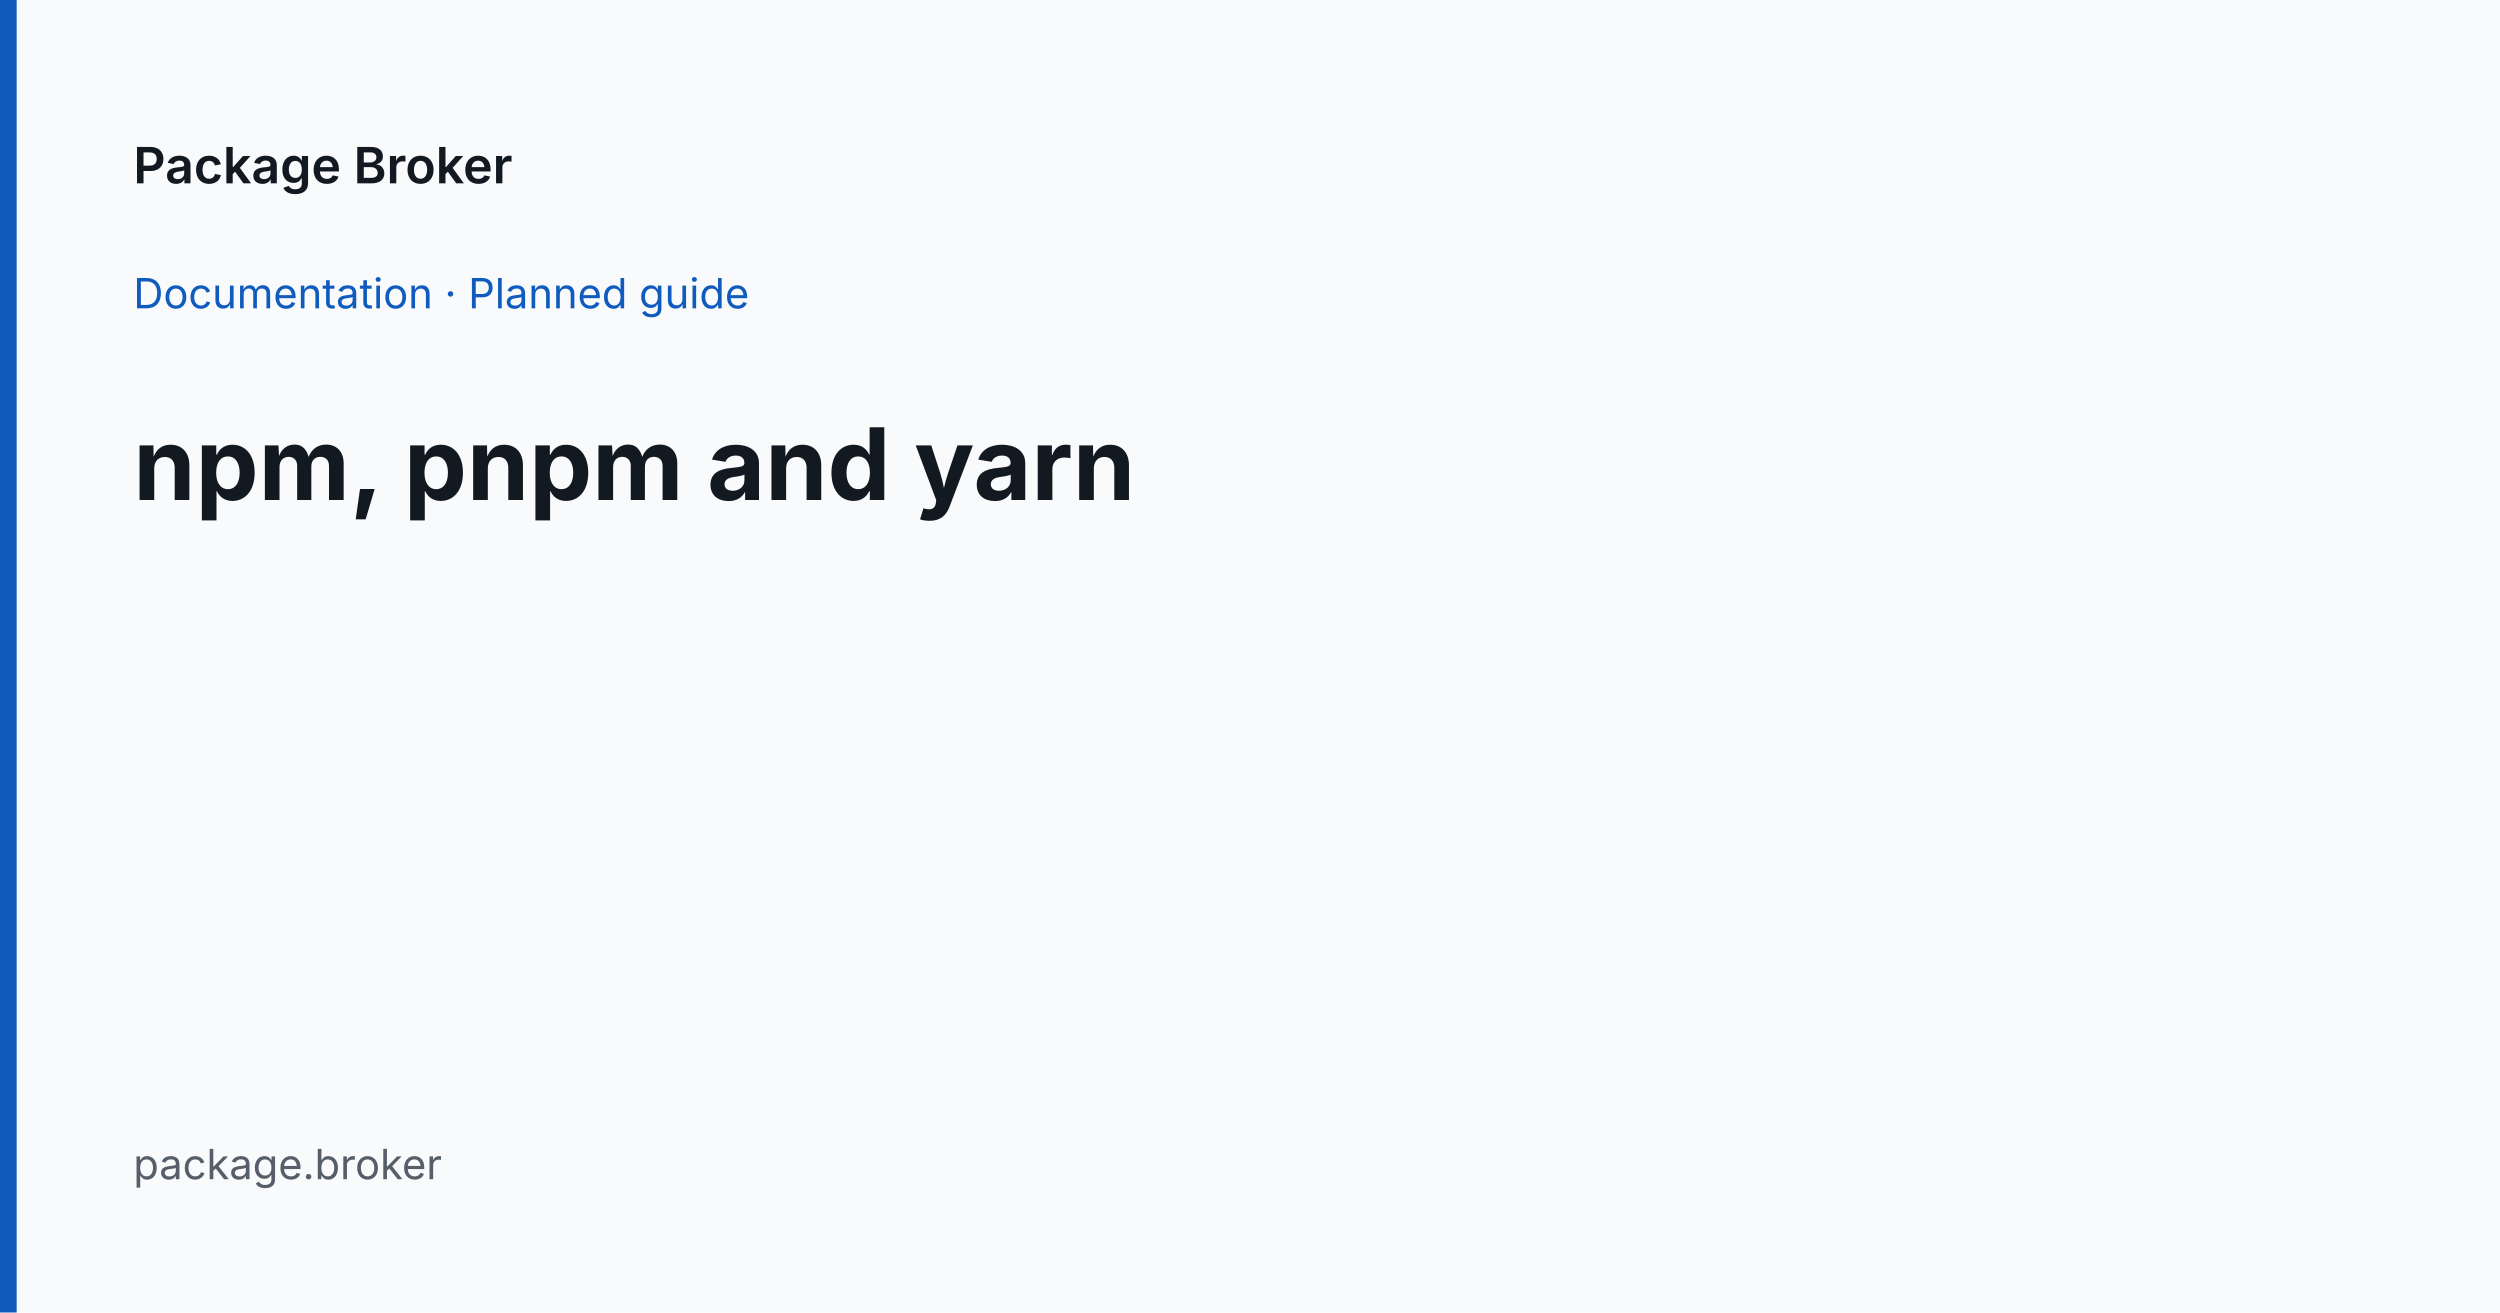
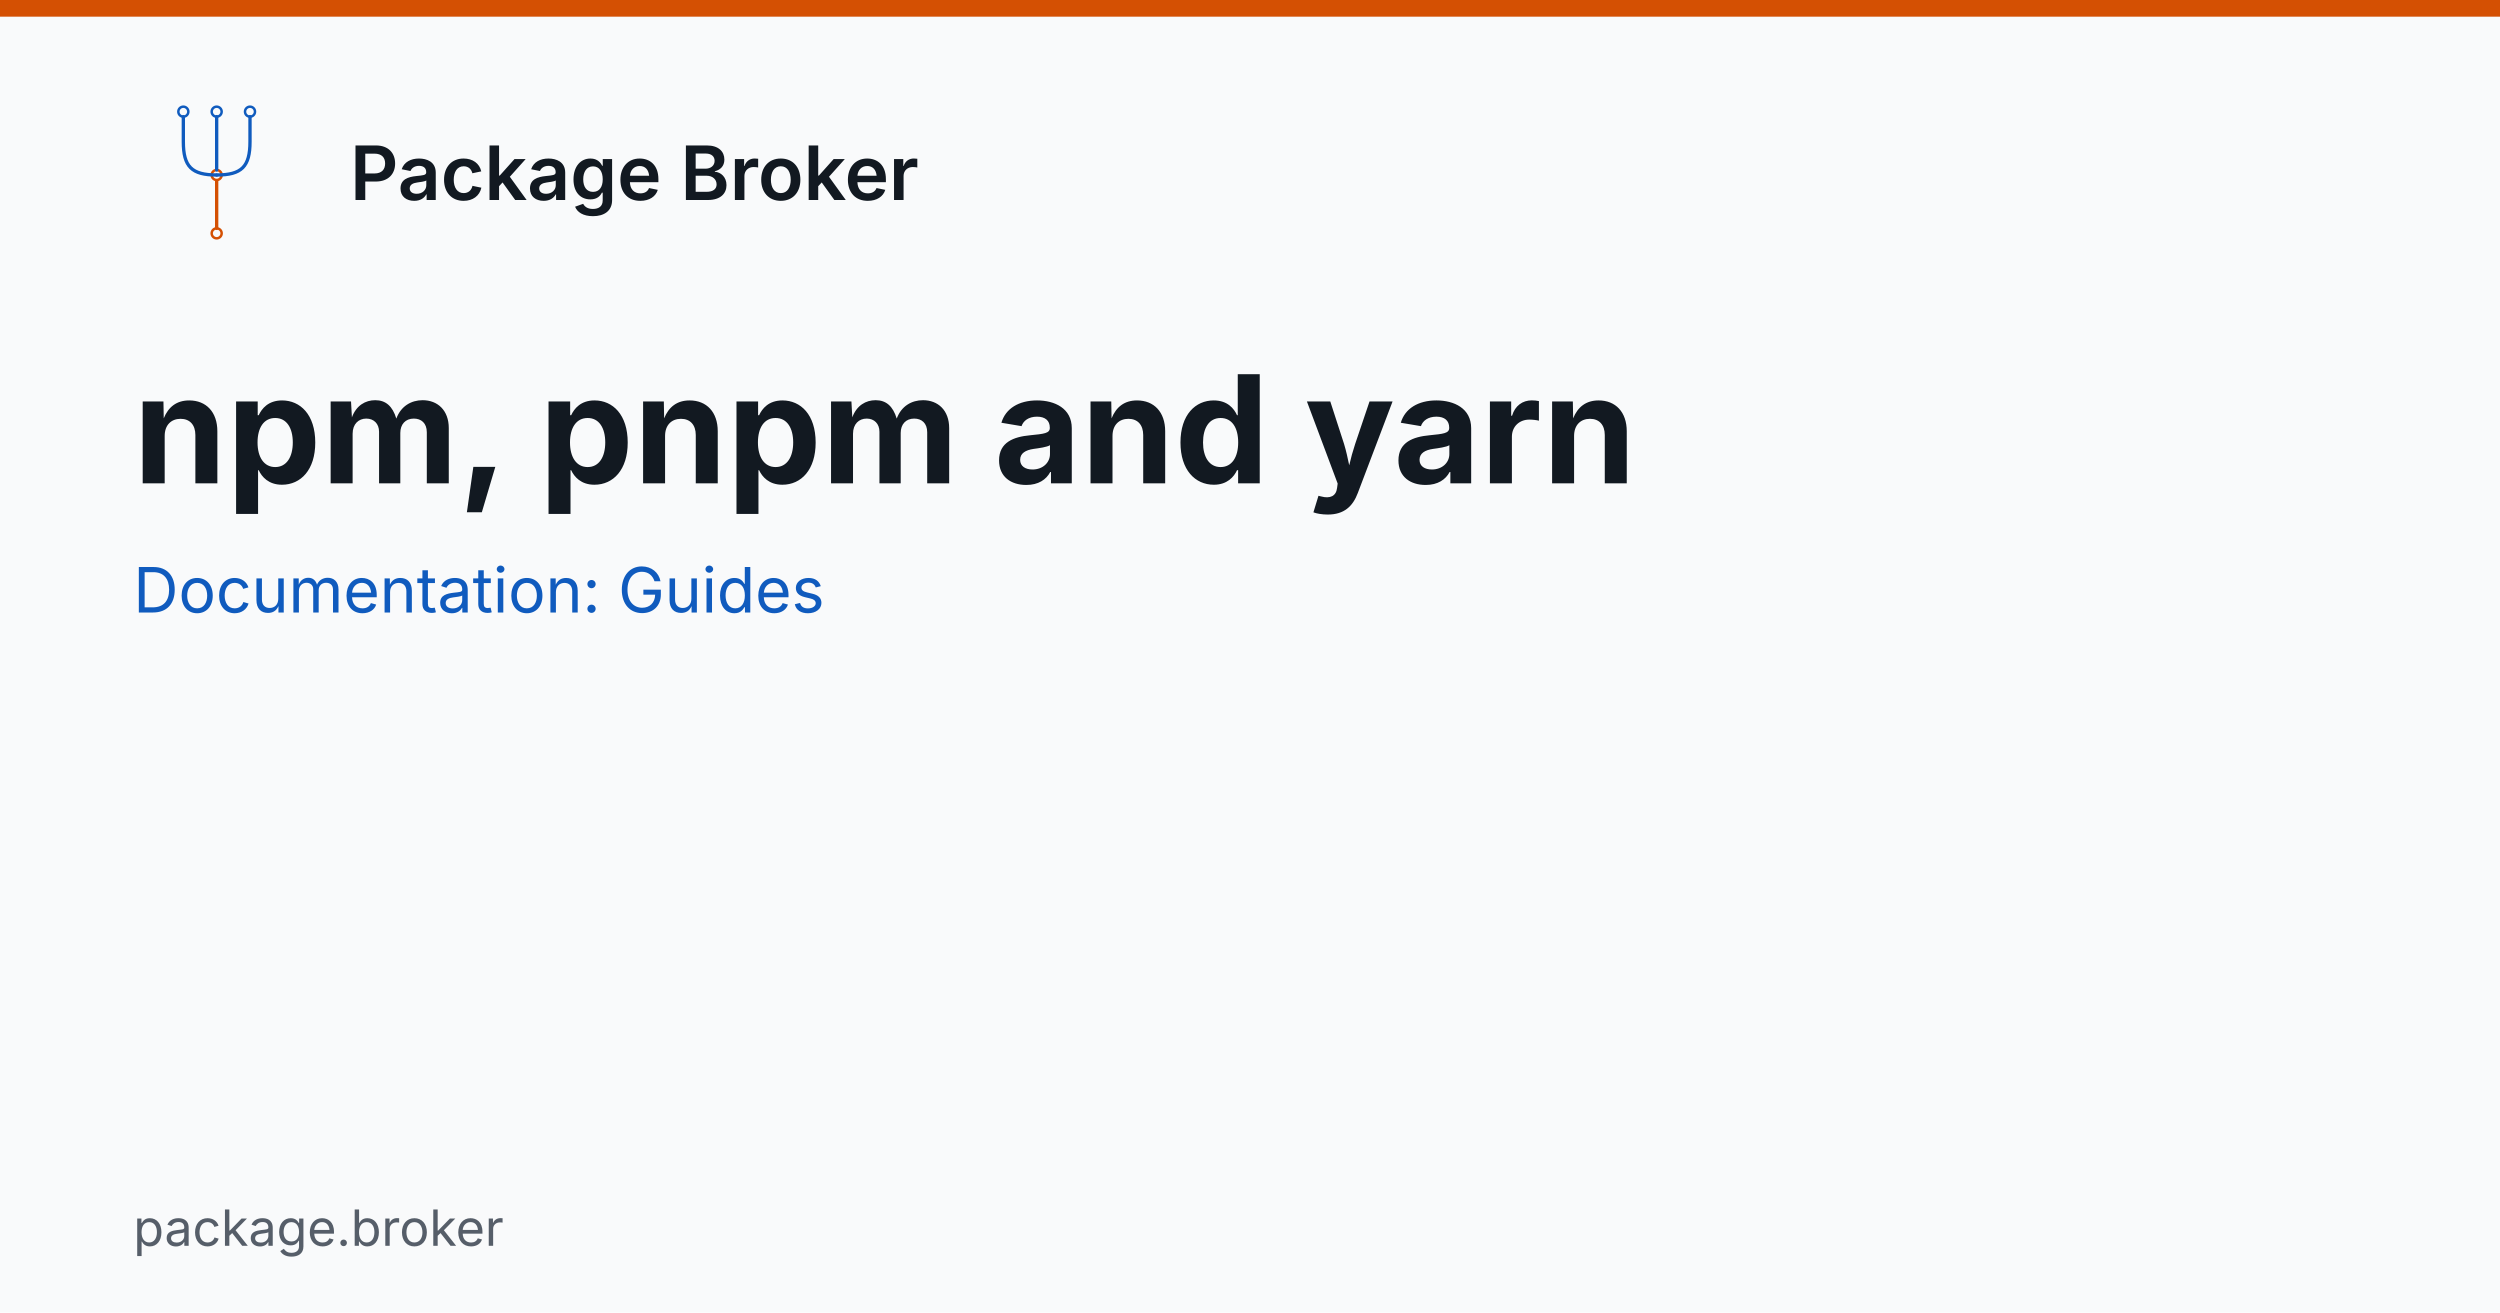
<svg xmlns="http://www.w3.org/2000/svg" width="1200" height="630" viewBox="0 0 1200 630" role="img" aria-labelledby="title description">
  <defs>
    <style>@font-face{font-family:Inter;src:url(inter-latin-wght-normal.woff2) format('woff2');font-weight:100 900}text{font-family:Inter,sans-serif}</style>
  </defs>
  <rect width="1200" height="630" fill="#f9fafb" />
-   <rect width="8" height="630" fill="#105bbe" />
-   <text x="64" y="88" font-size="24" font-weight="600" fill="#121921">Package Broker</text>
-   <text x="64" y="148" font-size="20" fill="#105bbe">Documentation · Planned guide</text>
-   <text x="64" y="240" font-size="48" font-weight="700" fill="#121921">
+   <rect width="1200" height="8" fill="#d45003" />
+   <svg x="64" y="40" width="80" height="80" viewBox="0 0 200 200" fill="none" aria-hidden="true">
+     <g>
+       <circle cx="100" cy="180" r="6" stroke="#d45003" stroke-width="3" fill="none" />
+       <path d="M100 174 L100 110" stroke="#d45003" stroke-width="4" stroke-linecap="round" />
+       <circle cx="100" cy="110" r="6" stroke="#d45003" stroke-width="3" fill="#f9fafb" />
+     </g>
+     <g>
+       <path d="M100 104 L100 40" stroke="#105bbe" stroke-width="4" stroke-linecap="round" />
+       <circle cx="100" cy="34" r="6" stroke="#105bbe" stroke-width="3" fill="none" />
+       <path d="M100 110 C70 110 60 100 60 70 L60 40" stroke="#105bbe" stroke-width="4" stroke-linecap="round" fill="none" />
+       <circle cx="60" cy="34" r="6" stroke="#105bbe" stroke-width="3" fill="none" />
+       <path d="M100 110 C130 110 140 100 140 70 L140 40" stroke="#105bbe" stroke-width="4" stroke-linecap="round" fill="none" />
+       <circle cx="140" cy="34" r="6" stroke="#105bbe" stroke-width="3" fill="none" />
+     </g>
+   </svg>
+   <text x="168" y="96" font-size="36" font-weight="600" fill="#121921">Package Broker</text>
+   <text data-role="headline" x="64" y="232" font-size="72" font-weight="700" fill="#121921">
    <tspan x="64" dy="0">npm, pnpm and yarn</tspan>
  </text>
-   <text x="64" y="566" font-size="20" fill="#565e69">package.broker</text>
+   <text data-role="support" x="64" y="294" font-size="30" fill="#105bbe">Documentation: Guides</text>
+   <text x="64" y="598" font-size="24" fill="#565e69">package.broker</text>
</svg>
